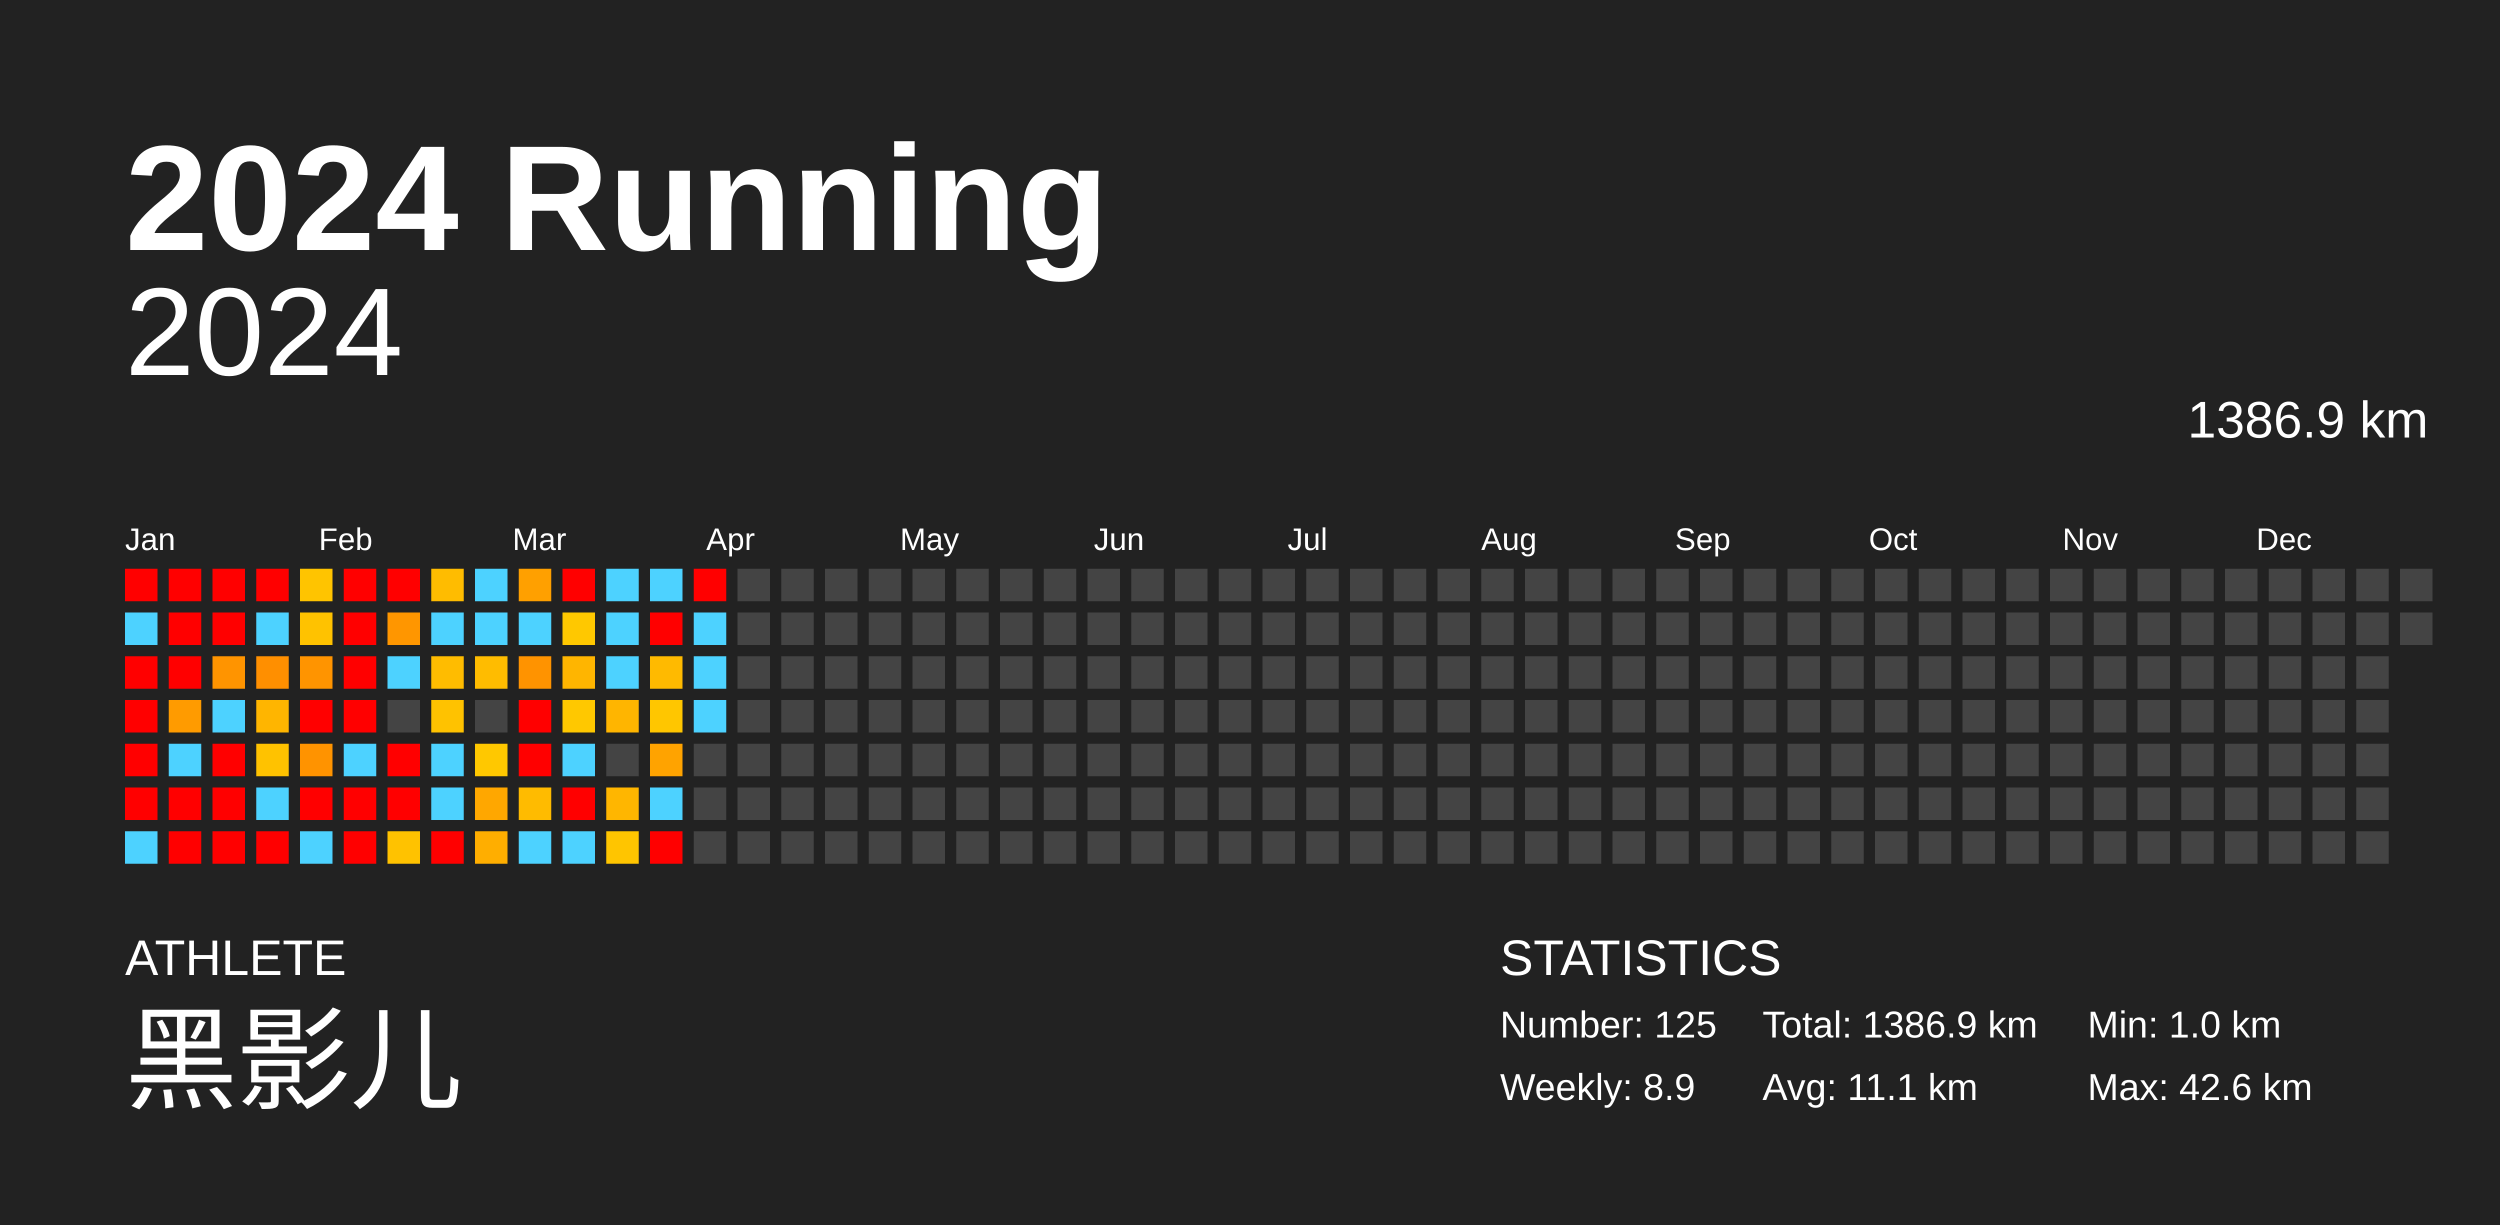
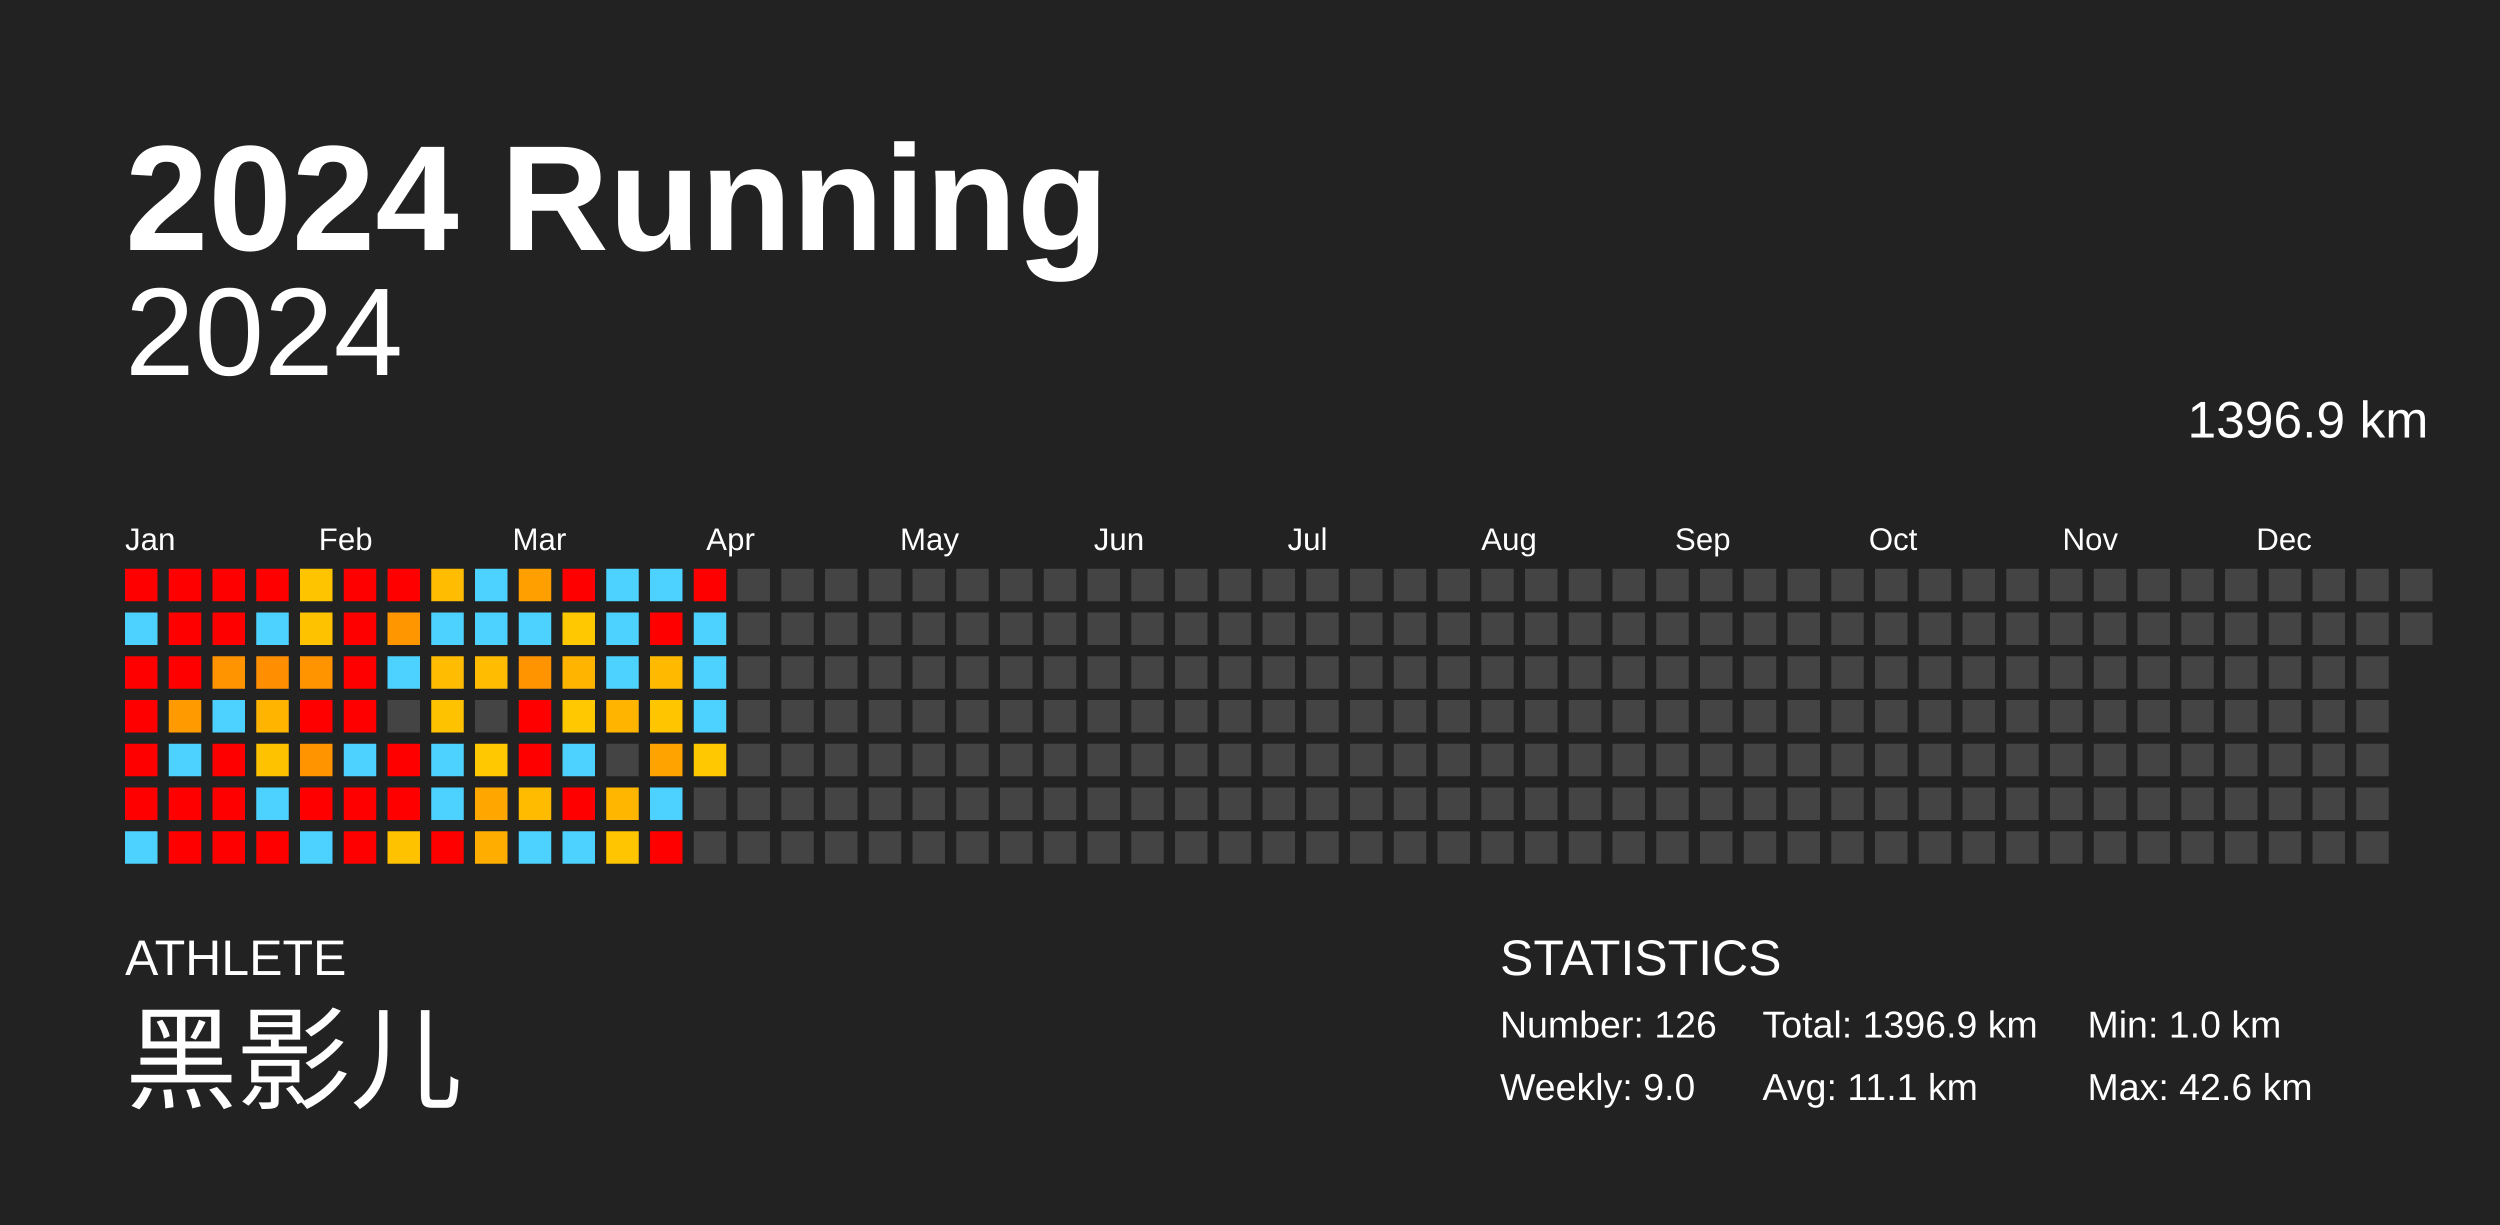
<svg xmlns="http://www.w3.org/2000/svg" baseProfile="full" height="98mm" version="1.1" viewBox="0,0,200,98" width="200mm">
  <defs />
  <rect fill="#222222" height="98" width="200" x="0" y="0" />
  <text fill="#FFFFFF" style="font-size:12px; font-family:Arial; font-weight:bold;" x="10" y="20">2024 Running</text>
  <text fill="#FFFFFF" style="font-size:4px; font-family:Arial" x="10" y="78">ATHLETE</text>
  <text fill="#FFFFFF" style="font-size:9px; font-family:Arial" x="10" y="88">黑影儿</text>
  <text fill="#FFFFFF" style="font-size:4px; font-family:Arial" x="120" y="78">STATISTICS</text>
-   <text fill="#FFFFFF" style="font-size:3px; font-family:Arial" x="120" y="83">Number: 125</text>
-   <text fill="#FFFFFF" style="font-size:3px; font-family:Arial" x="120" y="88">Weekly: 8.9</text>
-   <text fill="#FFFFFF" style="font-size:3px; font-family:Arial" x="141" y="83">Total: 1386.9 km</text>
+   <text fill="#FFFFFF" style="font-size:3px; font-family:Arial" x="120" y="83">Number: 126</text>
+   <text fill="#FFFFFF" style="font-size:3px; font-family:Arial" x="120" y="88">Weekly: 9.0</text>
+   <text fill="#FFFFFF" style="font-size:3px; font-family:Arial" x="141" y="83">Total: 1396.9 km</text>
  <text fill="#FFFFFF" style="font-size:3px; font-family:Arial" x="141" y="88">Avg: 11.1 km</text>
  <text fill="#FFFFFF" style="font-size:3px; font-family:Arial" x="167" y="83">Min: 1.0 km</text>
  <text fill="#FFFFFF" style="font-size:3px; font-family:Arial" x="167" y="88">Max: 42.6 km</text>
  <text alignment-baseline="hanging" fill="#FFFFFF" style="font-size:10.0px; font-family:Arial;" x="10" y="30">2024</text>
-   <text alignment-baseline="hanging" fill="#FFFFFF" style="font-size:4.125px; font-family:Arial;" x="175" y="35">1386.9 km</text>
+   <text alignment-baseline="hanging" fill="#FFFFFF" style="font-size:4.125px; font-family:Arial;" x="175" y="35">1396.9 km</text>
  <text fill="#FFFFFF" style="font-size:2.5px; font-family:Arial" x="10.0" y="44">Jan</text>
  <text fill="#FFFFFF" style="font-size:2.5px; font-family:Arial" x="25.5" y="44">Feb</text>
  <text fill="#FFFFFF" style="font-size:2.5px; font-family:Arial" x="41.0" y="44">Mar</text>
  <text fill="#FFFFFF" style="font-size:2.5px; font-family:Arial" x="56.5" y="44">Apr</text>
  <text fill="#FFFFFF" style="font-size:2.5px; font-family:Arial" x="72.0" y="44">May</text>
  <text fill="#FFFFFF" style="font-size:2.5px; font-family:Arial" x="87.5" y="44">Jun</text>
  <text fill="#FFFFFF" style="font-size:2.5px; font-family:Arial" x="103.0" y="44">Jul</text>
  <text fill="#FFFFFF" style="font-size:2.5px; font-family:Arial" x="118.5" y="44">Aug</text>
  <text fill="#FFFFFF" style="font-size:2.5px; font-family:Arial" x="134.0" y="44">Sep</text>
  <text fill="#FFFFFF" style="font-size:2.5px; font-family:Arial" x="149.5" y="44">Oct</text>
  <text fill="#FFFFFF" style="font-size:2.5px; font-family:Arial" x="165.0" y="44">Nov</text>
  <text fill="#FFFFFF" style="font-size:2.5px; font-family:Arial" x="180.5" y="44">Dec</text>
  <rect fill="red" height="2.6" width="2.6" x="10.0" y="45.5" />
  <rect fill="#4dd2ff" height="2.6" width="2.6" x="10.0" y="49.0" />
  <rect fill="red" height="2.6" width="2.6" x="10.0" y="52.5" />
  <rect fill="red" height="2.6" width="2.6" x="10.0" y="56.0" />
  <rect fill="red" height="2.6" width="2.6" x="10.0" y="59.5" />
  <rect fill="red" height="2.6" width="2.6" x="10.0" y="63.0" />
  <rect fill="#4dd2ff" height="2.6" width="2.6" x="10.0" y="66.5" />
  <rect fill="red" height="2.6" width="2.6" x="13.5" y="45.5" />
  <rect fill="red" height="2.6" width="2.6" x="13.5" y="49.0" />
  <rect fill="red" height="2.6" width="2.6" x="13.5" y="52.5" />
  <rect fill="#ff9b00" height="2.6" width="2.6" x="13.5" y="56.0" />
  <rect fill="#4dd2ff" height="2.6" width="2.6" x="13.5" y="59.5" />
  <rect fill="red" height="2.6" width="2.6" x="13.5" y="63.0" />
  <rect fill="red" height="2.6" width="2.6" x="13.5" y="66.5" />
  <rect fill="red" height="2.6" width="2.6" x="17.0" y="45.5" />
  <rect fill="red" height="2.6" width="2.6" x="17.0" y="49.0" />
  <rect fill="#ff9400" height="2.6" width="2.6" x="17.0" y="52.5" />
  <rect fill="#4dd2ff" height="2.6" width="2.6" x="17.0" y="56.0" />
  <rect fill="red" height="2.6" width="2.6" x="17.0" y="59.5" />
  <rect fill="red" height="2.6" width="2.6" x="17.0" y="63.0" />
  <rect fill="red" height="2.6" width="2.6" x="17.0" y="66.5" />
  <rect fill="red" height="2.6" width="2.6" x="20.5" y="45.5" />
  <rect fill="#4dd2ff" height="2.6" width="2.6" x="20.5" y="49.0" />
  <rect fill="#ff8f00" height="2.6" width="2.6" x="20.5" y="52.5" />
  <rect fill="#ffb500" height="2.6" width="2.6" x="20.5" y="56.0" />
  <rect fill="#ffc200" height="2.6" width="2.6" x="20.5" y="59.5" />
  <rect fill="#4dd2ff" height="2.6" width="2.6" x="20.5" y="63.0" />
  <rect fill="red" height="2.6" width="2.6" x="20.5" y="66.5" />
  <rect fill="#ffc400" height="2.6" width="2.6" x="24.0" y="45.5" />
  <rect fill="#ffc200" height="2.6" width="2.6" x="24.0" y="49.0" />
  <rect fill="#ff9400" height="2.6" width="2.6" x="24.0" y="52.5" />
  <rect fill="red" height="2.6" width="2.6" x="24.0" y="56.0" />
  <rect fill="#ff9300" height="2.6" width="2.6" x="24.0" y="59.5" />
  <rect fill="red" height="2.6" width="2.6" x="24.0" y="63.0" />
  <rect fill="#4dd2ff" height="2.6" width="2.6" x="24.0" y="66.5" />
  <rect fill="red" height="2.6" width="2.6" x="27.5" y="45.5" />
  <rect fill="red" height="2.6" width="2.6" x="27.5" y="49.0" />
  <rect fill="red" height="2.6" width="2.6" x="27.5" y="52.5" />
  <rect fill="red" height="2.6" width="2.6" x="27.5" y="56.0" />
  <rect fill="#4dd2ff" height="2.6" width="2.6" x="27.5" y="59.5" />
  <rect fill="red" height="2.6" width="2.6" x="27.5" y="63.0" />
  <rect fill="red" height="2.6" width="2.6" x="27.5" y="66.5" />
  <rect fill="red" height="2.6" width="2.6" x="31.0" y="45.5" />
  <rect fill="#ff9600" height="2.6" width="2.6" x="31.0" y="49.0" />
  <rect fill="#4dd2ff" height="2.6" width="2.6" x="31.0" y="52.5" />
  <rect fill="#444444" height="2.6" width="2.6" x="31.0" y="56.0" />
  <rect fill="red" height="2.6" width="2.6" x="31.0" y="59.5" />
  <rect fill="red" height="2.6" width="2.6" x="31.0" y="63.0" />
  <rect fill="#ffc200" height="2.6" width="2.6" x="31.0" y="66.5" />
  <rect fill="#ffbc00" height="2.6" width="2.6" x="34.5" y="45.5" />
  <rect fill="#4dd2ff" height="2.6" width="2.6" x="34.5" y="49.0" />
  <rect fill="#ffbc00" height="2.6" width="2.6" x="34.5" y="52.5" />
  <rect fill="#ffc200" height="2.6" width="2.6" x="34.5" y="56.0" />
  <rect fill="#4dd2ff" height="2.6" width="2.6" x="34.5" y="59.5" />
  <rect fill="#4dd2ff" height="2.6" width="2.6" x="34.5" y="63.0" />
  <rect fill="red" height="2.6" width="2.6" x="34.5" y="66.5" />
  <rect fill="#4dd2ff" height="2.6" width="2.6" x="38.0" y="45.5" />
  <rect fill="#4dd2ff" height="2.6" width="2.6" x="38.0" y="49.0" />
  <rect fill="#ffbc00" height="2.6" width="2.6" x="38.0" y="52.5" />
  <rect fill="#444444" height="2.6" width="2.6" x="38.0" y="56.0" />
  <rect fill="#ffc800" height="2.6" width="2.6" x="38.0" y="59.5" />
  <rect fill="#ffa700" height="2.6" width="2.6" x="38.0" y="63.0" />
  <rect fill="#ffae00" height="2.6" width="2.6" x="38.0" y="66.5" />
  <rect fill="#ffa000" height="2.6" width="2.6" x="41.5" y="45.5" />
  <rect fill="#4dd2ff" height="2.6" width="2.6" x="41.5" y="49.0" />
  <rect fill="#ff9300" height="2.6" width="2.6" x="41.5" y="52.5" />
  <rect fill="red" height="2.6" width="2.6" x="41.5" y="56.0" />
  <rect fill="red" height="2.6" width="2.6" x="41.5" y="59.5" />
  <rect fill="#ffbb00" height="2.6" width="2.6" x="41.5" y="63.0" />
  <rect fill="#4dd2ff" height="2.6" width="2.6" x="41.5" y="66.5" />
  <rect fill="red" height="2.6" width="2.6" x="45.0" y="45.5" />
  <rect fill="#ffc800" height="2.6" width="2.6" x="45.0" y="49.0" />
  <rect fill="#ffb500" height="2.6" width="2.6" x="45.0" y="52.5" />
  <rect fill="#ffc800" height="2.6" width="2.6" x="45.0" y="56.0" />
  <rect fill="#4dd2ff" height="2.6" width="2.6" x="45.0" y="59.5" />
  <rect fill="red" height="2.6" width="2.6" x="45.0" y="63.0" />
  <rect fill="#4dd2ff" height="2.6" width="2.6" x="45.0" y="66.5" />
  <rect fill="#4dd2ff" height="2.6" width="2.6" x="48.5" y="45.5" />
  <rect fill="#4dd2ff" height="2.6" width="2.6" x="48.5" y="49.0" />
  <rect fill="#4dd2ff" height="2.6" width="2.6" x="48.5" y="52.5" />
  <rect fill="#ffb500" height="2.6" width="2.6" x="48.5" y="56.0" />
  <rect fill="#444444" height="2.6" width="2.6" x="48.5" y="59.5" />
  <rect fill="#ffb600" height="2.6" width="2.6" x="48.5" y="63.0" />
  <rect fill="#ffc500" height="2.6" width="2.6" x="48.5" y="66.5" />
  <rect fill="#4dd2ff" height="2.6" width="2.6" x="52.0" y="45.5" />
  <rect fill="red" height="2.6" width="2.6" x="52.0" y="49.0" />
  <rect fill="#ffba00" height="2.6" width="2.6" x="52.0" y="52.5" />
  <rect fill="#ffc600" height="2.6" width="2.6" x="52.0" y="56.0" />
  <rect fill="#ffa300" height="2.6" width="2.6" x="52.0" y="59.5" />
  <rect fill="#4dd2ff" height="2.6" width="2.6" x="52.0" y="63.0" />
  <rect fill="red" height="2.6" width="2.6" x="52.0" y="66.5" />
  <rect fill="red" height="2.6" width="2.6" x="55.5" y="45.5" />
  <rect fill="#4dd2ff" height="2.6" width="2.6" x="55.5" y="49.0" />
  <rect fill="#4dd2ff" height="2.6" width="2.6" x="55.5" y="52.5" />
  <rect fill="#4dd2ff" height="2.6" width="2.6" x="55.5" y="56.0" />
-   <rect fill="#444444" height="2.6" width="2.6" x="55.5" y="59.5" />
+   <rect fill="#ffc800" height="2.6" width="2.6" x="55.5" y="59.5" />
  <rect fill="#444444" height="2.6" width="2.6" x="55.5" y="63.0" />
  <rect fill="#444444" height="2.6" width="2.6" x="55.5" y="66.5" />
  <rect fill="#444444" height="2.6" width="2.6" x="59.0" y="45.5" />
  <rect fill="#444444" height="2.6" width="2.6" x="59.0" y="49.0" />
  <rect fill="#444444" height="2.6" width="2.6" x="59.0" y="52.5" />
  <rect fill="#444444" height="2.6" width="2.6" x="59.0" y="56.0" />
  <rect fill="#444444" height="2.6" width="2.6" x="59.0" y="59.5" />
  <rect fill="#444444" height="2.6" width="2.6" x="59.0" y="63.0" />
  <rect fill="#444444" height="2.6" width="2.6" x="59.0" y="66.5" />
  <rect fill="#444444" height="2.6" width="2.6" x="62.5" y="45.5" />
  <rect fill="#444444" height="2.6" width="2.6" x="62.5" y="49.0" />
  <rect fill="#444444" height="2.6" width="2.6" x="62.5" y="52.5" />
  <rect fill="#444444" height="2.6" width="2.6" x="62.5" y="56.0" />
  <rect fill="#444444" height="2.6" width="2.6" x="62.5" y="59.5" />
  <rect fill="#444444" height="2.6" width="2.6" x="62.5" y="63.0" />
  <rect fill="#444444" height="2.6" width="2.6" x="62.5" y="66.5" />
  <rect fill="#444444" height="2.6" width="2.6" x="66.0" y="45.5" />
  <rect fill="#444444" height="2.6" width="2.6" x="66.0" y="49.0" />
  <rect fill="#444444" height="2.6" width="2.6" x="66.0" y="52.5" />
  <rect fill="#444444" height="2.6" width="2.6" x="66.0" y="56.0" />
  <rect fill="#444444" height="2.6" width="2.6" x="66.0" y="59.5" />
  <rect fill="#444444" height="2.6" width="2.6" x="66.0" y="63.0" />
  <rect fill="#444444" height="2.6" width="2.6" x="66.0" y="66.5" />
  <rect fill="#444444" height="2.6" width="2.6" x="69.5" y="45.5" />
  <rect fill="#444444" height="2.6" width="2.6" x="69.5" y="49.0" />
  <rect fill="#444444" height="2.6" width="2.6" x="69.5" y="52.5" />
  <rect fill="#444444" height="2.6" width="2.6" x="69.5" y="56.0" />
  <rect fill="#444444" height="2.6" width="2.6" x="69.5" y="59.5" />
  <rect fill="#444444" height="2.6" width="2.6" x="69.5" y="63.0" />
  <rect fill="#444444" height="2.6" width="2.6" x="69.5" y="66.5" />
  <rect fill="#444444" height="2.6" width="2.6" x="73.0" y="45.5" />
  <rect fill="#444444" height="2.6" width="2.6" x="73.0" y="49.0" />
  <rect fill="#444444" height="2.6" width="2.6" x="73.0" y="52.5" />
  <rect fill="#444444" height="2.6" width="2.6" x="73.0" y="56.0" />
  <rect fill="#444444" height="2.6" width="2.6" x="73.0" y="59.5" />
  <rect fill="#444444" height="2.6" width="2.6" x="73.0" y="63.0" />
  <rect fill="#444444" height="2.6" width="2.6" x="73.0" y="66.5" />
  <rect fill="#444444" height="2.6" width="2.6" x="76.5" y="45.5" />
  <rect fill="#444444" height="2.6" width="2.6" x="76.5" y="49.0" />
  <rect fill="#444444" height="2.6" width="2.6" x="76.5" y="52.5" />
  <rect fill="#444444" height="2.6" width="2.6" x="76.5" y="56.0" />
  <rect fill="#444444" height="2.6" width="2.6" x="76.5" y="59.5" />
  <rect fill="#444444" height="2.6" width="2.6" x="76.5" y="63.0" />
  <rect fill="#444444" height="2.6" width="2.6" x="76.5" y="66.5" />
  <rect fill="#444444" height="2.6" width="2.6" x="80.0" y="45.5" />
  <rect fill="#444444" height="2.6" width="2.6" x="80.0" y="49.0" />
  <rect fill="#444444" height="2.6" width="2.6" x="80.0" y="52.5" />
  <rect fill="#444444" height="2.6" width="2.6" x="80.0" y="56.0" />
  <rect fill="#444444" height="2.6" width="2.6" x="80.0" y="59.5" />
  <rect fill="#444444" height="2.6" width="2.6" x="80.0" y="63.0" />
  <rect fill="#444444" height="2.6" width="2.6" x="80.0" y="66.5" />
  <rect fill="#444444" height="2.6" width="2.6" x="83.5" y="45.5" />
  <rect fill="#444444" height="2.6" width="2.6" x="83.5" y="49.0" />
  <rect fill="#444444" height="2.6" width="2.6" x="83.5" y="52.5" />
  <rect fill="#444444" height="2.6" width="2.6" x="83.5" y="56.0" />
  <rect fill="#444444" height="2.6" width="2.6" x="83.5" y="59.5" />
  <rect fill="#444444" height="2.6" width="2.6" x="83.5" y="63.0" />
  <rect fill="#444444" height="2.6" width="2.6" x="83.5" y="66.5" />
  <rect fill="#444444" height="2.6" width="2.6" x="87.0" y="45.5" />
  <rect fill="#444444" height="2.6" width="2.6" x="87.0" y="49.0" />
  <rect fill="#444444" height="2.6" width="2.6" x="87.0" y="52.5" />
  <rect fill="#444444" height="2.6" width="2.6" x="87.0" y="56.0" />
  <rect fill="#444444" height="2.6" width="2.6" x="87.0" y="59.5" />
  <rect fill="#444444" height="2.6" width="2.6" x="87.0" y="63.0" />
  <rect fill="#444444" height="2.6" width="2.6" x="87.0" y="66.5" />
  <rect fill="#444444" height="2.6" width="2.6" x="90.5" y="45.5" />
  <rect fill="#444444" height="2.6" width="2.6" x="90.5" y="49.0" />
  <rect fill="#444444" height="2.6" width="2.6" x="90.5" y="52.5" />
  <rect fill="#444444" height="2.6" width="2.6" x="90.5" y="56.0" />
  <rect fill="#444444" height="2.6" width="2.6" x="90.5" y="59.5" />
  <rect fill="#444444" height="2.6" width="2.6" x="90.5" y="63.0" />
  <rect fill="#444444" height="2.6" width="2.6" x="90.5" y="66.5" />
  <rect fill="#444444" height="2.6" width="2.6" x="94.0" y="45.5" />
  <rect fill="#444444" height="2.6" width="2.6" x="94.0" y="49.0" />
  <rect fill="#444444" height="2.6" width="2.6" x="94.0" y="52.5" />
  <rect fill="#444444" height="2.6" width="2.6" x="94.0" y="56.0" />
  <rect fill="#444444" height="2.6" width="2.6" x="94.0" y="59.5" />
  <rect fill="#444444" height="2.6" width="2.6" x="94.0" y="63.0" />
  <rect fill="#444444" height="2.6" width="2.6" x="94.0" y="66.5" />
  <rect fill="#444444" height="2.6" width="2.6" x="97.5" y="45.5" />
  <rect fill="#444444" height="2.6" width="2.6" x="97.5" y="49.0" />
  <rect fill="#444444" height="2.6" width="2.6" x="97.5" y="52.5" />
  <rect fill="#444444" height="2.6" width="2.6" x="97.5" y="56.0" />
  <rect fill="#444444" height="2.6" width="2.6" x="97.5" y="59.5" />
  <rect fill="#444444" height="2.6" width="2.6" x="97.5" y="63.0" />
  <rect fill="#444444" height="2.6" width="2.6" x="97.5" y="66.5" />
  <rect fill="#444444" height="2.6" width="2.6" x="101.0" y="45.5" />
  <rect fill="#444444" height="2.6" width="2.6" x="101.0" y="49.0" />
  <rect fill="#444444" height="2.6" width="2.6" x="101.0" y="52.5" />
  <rect fill="#444444" height="2.6" width="2.6" x="101.0" y="56.0" />
  <rect fill="#444444" height="2.6" width="2.6" x="101.0" y="59.5" />
  <rect fill="#444444" height="2.6" width="2.6" x="101.0" y="63.0" />
  <rect fill="#444444" height="2.6" width="2.6" x="101.0" y="66.5" />
  <rect fill="#444444" height="2.6" width="2.6" x="104.5" y="45.5" />
  <rect fill="#444444" height="2.6" width="2.6" x="104.5" y="49.0" />
  <rect fill="#444444" height="2.6" width="2.6" x="104.5" y="52.5" />
  <rect fill="#444444" height="2.6" width="2.6" x="104.5" y="56.0" />
  <rect fill="#444444" height="2.6" width="2.6" x="104.5" y="59.5" />
  <rect fill="#444444" height="2.6" width="2.6" x="104.5" y="63.0" />
  <rect fill="#444444" height="2.6" width="2.6" x="104.5" y="66.5" />
  <rect fill="#444444" height="2.6" width="2.6" x="108.0" y="45.5" />
  <rect fill="#444444" height="2.6" width="2.6" x="108.0" y="49.0" />
  <rect fill="#444444" height="2.6" width="2.6" x="108.0" y="52.5" />
  <rect fill="#444444" height="2.6" width="2.6" x="108.0" y="56.0" />
  <rect fill="#444444" height="2.6" width="2.6" x="108.0" y="59.5" />
  <rect fill="#444444" height="2.6" width="2.6" x="108.0" y="63.0" />
  <rect fill="#444444" height="2.6" width="2.6" x="108.0" y="66.5" />
  <rect fill="#444444" height="2.6" width="2.6" x="111.5" y="45.5" />
  <rect fill="#444444" height="2.6" width="2.6" x="111.5" y="49.0" />
  <rect fill="#444444" height="2.6" width="2.6" x="111.5" y="52.5" />
  <rect fill="#444444" height="2.6" width="2.6" x="111.5" y="56.0" />
  <rect fill="#444444" height="2.6" width="2.6" x="111.5" y="59.5" />
  <rect fill="#444444" height="2.6" width="2.6" x="111.5" y="63.0" />
  <rect fill="#444444" height="2.6" width="2.6" x="111.5" y="66.5" />
  <rect fill="#444444" height="2.6" width="2.6" x="115.0" y="45.5" />
  <rect fill="#444444" height="2.6" width="2.6" x="115.0" y="49.0" />
  <rect fill="#444444" height="2.6" width="2.6" x="115.0" y="52.5" />
  <rect fill="#444444" height="2.6" width="2.6" x="115.0" y="56.0" />
  <rect fill="#444444" height="2.6" width="2.6" x="115.0" y="59.5" />
  <rect fill="#444444" height="2.6" width="2.6" x="115.0" y="63.0" />
  <rect fill="#444444" height="2.6" width="2.6" x="115.0" y="66.5" />
  <rect fill="#444444" height="2.6" width="2.6" x="118.5" y="45.5" />
  <rect fill="#444444" height="2.6" width="2.6" x="118.5" y="49.0" />
  <rect fill="#444444" height="2.6" width="2.6" x="118.5" y="52.5" />
  <rect fill="#444444" height="2.6" width="2.6" x="118.5" y="56.0" />
  <rect fill="#444444" height="2.6" width="2.6" x="118.5" y="59.5" />
  <rect fill="#444444" height="2.6" width="2.6" x="118.5" y="63.0" />
  <rect fill="#444444" height="2.6" width="2.6" x="118.5" y="66.5" />
  <rect fill="#444444" height="2.6" width="2.6" x="122.0" y="45.5" />
  <rect fill="#444444" height="2.6" width="2.6" x="122.0" y="49.0" />
  <rect fill="#444444" height="2.6" width="2.6" x="122.0" y="52.5" />
  <rect fill="#444444" height="2.6" width="2.6" x="122.0" y="56.0" />
  <rect fill="#444444" height="2.6" width="2.6" x="122.0" y="59.5" />
  <rect fill="#444444" height="2.6" width="2.6" x="122.0" y="63.0" />
  <rect fill="#444444" height="2.6" width="2.6" x="122.0" y="66.5" />
  <rect fill="#444444" height="2.6" width="2.6" x="125.5" y="45.5" />
  <rect fill="#444444" height="2.6" width="2.6" x="125.5" y="49.0" />
  <rect fill="#444444" height="2.6" width="2.6" x="125.5" y="52.5" />
  <rect fill="#444444" height="2.6" width="2.6" x="125.5" y="56.0" />
  <rect fill="#444444" height="2.6" width="2.6" x="125.5" y="59.5" />
  <rect fill="#444444" height="2.6" width="2.6" x="125.5" y="63.0" />
  <rect fill="#444444" height="2.6" width="2.6" x="125.5" y="66.5" />
  <rect fill="#444444" height="2.6" width="2.6" x="129.0" y="45.5" />
  <rect fill="#444444" height="2.6" width="2.6" x="129.0" y="49.0" />
  <rect fill="#444444" height="2.6" width="2.6" x="129.0" y="52.5" />
  <rect fill="#444444" height="2.6" width="2.6" x="129.0" y="56.0" />
  <rect fill="#444444" height="2.6" width="2.6" x="129.0" y="59.5" />
  <rect fill="#444444" height="2.6" width="2.6" x="129.0" y="63.0" />
  <rect fill="#444444" height="2.6" width="2.6" x="129.0" y="66.5" />
  <rect fill="#444444" height="2.6" width="2.6" x="132.5" y="45.5" />
  <rect fill="#444444" height="2.6" width="2.6" x="132.5" y="49.0" />
  <rect fill="#444444" height="2.6" width="2.6" x="132.5" y="52.5" />
  <rect fill="#444444" height="2.6" width="2.6" x="132.5" y="56.0" />
  <rect fill="#444444" height="2.6" width="2.6" x="132.5" y="59.5" />
  <rect fill="#444444" height="2.6" width="2.6" x="132.5" y="63.0" />
  <rect fill="#444444" height="2.6" width="2.6" x="132.5" y="66.5" />
  <rect fill="#444444" height="2.6" width="2.6" x="136.0" y="45.5" />
  <rect fill="#444444" height="2.6" width="2.6" x="136.0" y="49.0" />
  <rect fill="#444444" height="2.6" width="2.6" x="136.0" y="52.5" />
  <rect fill="#444444" height="2.6" width="2.6" x="136.0" y="56.0" />
  <rect fill="#444444" height="2.6" width="2.6" x="136.0" y="59.5" />
  <rect fill="#444444" height="2.6" width="2.6" x="136.0" y="63.0" />
  <rect fill="#444444" height="2.6" width="2.6" x="136.0" y="66.5" />
  <rect fill="#444444" height="2.6" width="2.6" x="139.5" y="45.5" />
  <rect fill="#444444" height="2.6" width="2.6" x="139.5" y="49.0" />
  <rect fill="#444444" height="2.6" width="2.6" x="139.5" y="52.5" />
  <rect fill="#444444" height="2.6" width="2.6" x="139.5" y="56.0" />
  <rect fill="#444444" height="2.6" width="2.6" x="139.5" y="59.5" />
  <rect fill="#444444" height="2.6" width="2.6" x="139.5" y="63.0" />
  <rect fill="#444444" height="2.6" width="2.6" x="139.5" y="66.5" />
  <rect fill="#444444" height="2.6" width="2.6" x="143.0" y="45.5" />
  <rect fill="#444444" height="2.6" width="2.6" x="143.0" y="49.0" />
  <rect fill="#444444" height="2.6" width="2.6" x="143.0" y="52.5" />
  <rect fill="#444444" height="2.6" width="2.6" x="143.0" y="56.0" />
  <rect fill="#444444" height="2.6" width="2.6" x="143.0" y="59.5" />
  <rect fill="#444444" height="2.6" width="2.6" x="143.0" y="63.0" />
  <rect fill="#444444" height="2.6" width="2.6" x="143.0" y="66.5" />
  <rect fill="#444444" height="2.6" width="2.6" x="146.5" y="45.5" />
  <rect fill="#444444" height="2.6" width="2.6" x="146.5" y="49.0" />
  <rect fill="#444444" height="2.6" width="2.6" x="146.5" y="52.5" />
  <rect fill="#444444" height="2.6" width="2.6" x="146.5" y="56.0" />
  <rect fill="#444444" height="2.6" width="2.6" x="146.5" y="59.5" />
  <rect fill="#444444" height="2.6" width="2.6" x="146.5" y="63.0" />
  <rect fill="#444444" height="2.6" width="2.6" x="146.5" y="66.5" />
  <rect fill="#444444" height="2.6" width="2.6" x="150.0" y="45.5" />
  <rect fill="#444444" height="2.6" width="2.6" x="150.0" y="49.0" />
  <rect fill="#444444" height="2.6" width="2.6" x="150.0" y="52.5" />
  <rect fill="#444444" height="2.6" width="2.6" x="150.0" y="56.0" />
  <rect fill="#444444" height="2.6" width="2.6" x="150.0" y="59.5" />
  <rect fill="#444444" height="2.6" width="2.6" x="150.0" y="63.0" />
  <rect fill="#444444" height="2.6" width="2.6" x="150.0" y="66.5" />
  <rect fill="#444444" height="2.6" width="2.6" x="153.5" y="45.5" />
  <rect fill="#444444" height="2.6" width="2.6" x="153.5" y="49.0" />
  <rect fill="#444444" height="2.6" width="2.6" x="153.5" y="52.5" />
  <rect fill="#444444" height="2.6" width="2.6" x="153.5" y="56.0" />
  <rect fill="#444444" height="2.6" width="2.6" x="153.5" y="59.5" />
  <rect fill="#444444" height="2.6" width="2.6" x="153.5" y="63.0" />
  <rect fill="#444444" height="2.6" width="2.6" x="153.5" y="66.5" />
  <rect fill="#444444" height="2.6" width="2.6" x="157.0" y="45.5" />
  <rect fill="#444444" height="2.6" width="2.6" x="157.0" y="49.0" />
  <rect fill="#444444" height="2.6" width="2.6" x="157.0" y="52.5" />
  <rect fill="#444444" height="2.6" width="2.6" x="157.0" y="56.0" />
  <rect fill="#444444" height="2.6" width="2.6" x="157.0" y="59.5" />
  <rect fill="#444444" height="2.6" width="2.6" x="157.0" y="63.0" />
  <rect fill="#444444" height="2.6" width="2.6" x="157.0" y="66.5" />
  <rect fill="#444444" height="2.6" width="2.6" x="160.5" y="45.5" />
  <rect fill="#444444" height="2.6" width="2.6" x="160.5" y="49.0" />
  <rect fill="#444444" height="2.6" width="2.6" x="160.5" y="52.5" />
  <rect fill="#444444" height="2.6" width="2.6" x="160.5" y="56.0" />
  <rect fill="#444444" height="2.6" width="2.6" x="160.5" y="59.5" />
  <rect fill="#444444" height="2.6" width="2.6" x="160.5" y="63.0" />
  <rect fill="#444444" height="2.6" width="2.6" x="160.5" y="66.5" />
  <rect fill="#444444" height="2.6" width="2.6" x="164.0" y="45.5" />
  <rect fill="#444444" height="2.6" width="2.6" x="164.0" y="49.0" />
  <rect fill="#444444" height="2.6" width="2.6" x="164.0" y="52.5" />
  <rect fill="#444444" height="2.6" width="2.6" x="164.0" y="56.0" />
  <rect fill="#444444" height="2.6" width="2.6" x="164.0" y="59.5" />
  <rect fill="#444444" height="2.6" width="2.6" x="164.0" y="63.0" />
  <rect fill="#444444" height="2.6" width="2.6" x="164.0" y="66.5" />
  <rect fill="#444444" height="2.6" width="2.6" x="167.5" y="45.5" />
  <rect fill="#444444" height="2.6" width="2.6" x="167.5" y="49.0" />
  <rect fill="#444444" height="2.6" width="2.6" x="167.5" y="52.5" />
  <rect fill="#444444" height="2.6" width="2.6" x="167.5" y="56.0" />
  <rect fill="#444444" height="2.6" width="2.6" x="167.5" y="59.5" />
  <rect fill="#444444" height="2.6" width="2.6" x="167.5" y="63.0" />
  <rect fill="#444444" height="2.6" width="2.6" x="167.5" y="66.5" />
  <rect fill="#444444" height="2.6" width="2.6" x="171.0" y="45.5" />
  <rect fill="#444444" height="2.6" width="2.6" x="171.0" y="49.0" />
  <rect fill="#444444" height="2.6" width="2.6" x="171.0" y="52.5" />
  <rect fill="#444444" height="2.6" width="2.6" x="171.0" y="56.0" />
  <rect fill="#444444" height="2.6" width="2.6" x="171.0" y="59.5" />
  <rect fill="#444444" height="2.6" width="2.6" x="171.0" y="63.0" />
  <rect fill="#444444" height="2.6" width="2.6" x="171.0" y="66.5" />
  <rect fill="#444444" height="2.6" width="2.6" x="174.5" y="45.5" />
  <rect fill="#444444" height="2.6" width="2.6" x="174.5" y="49.0" />
  <rect fill="#444444" height="2.6" width="2.6" x="174.5" y="52.5" />
  <rect fill="#444444" height="2.6" width="2.6" x="174.5" y="56.0" />
  <rect fill="#444444" height="2.6" width="2.6" x="174.5" y="59.5" />
  <rect fill="#444444" height="2.6" width="2.6" x="174.5" y="63.0" />
  <rect fill="#444444" height="2.6" width="2.6" x="174.5" y="66.5" />
  <rect fill="#444444" height="2.6" width="2.6" x="178.0" y="45.5" />
  <rect fill="#444444" height="2.6" width="2.6" x="178.0" y="49.0" />
  <rect fill="#444444" height="2.6" width="2.6" x="178.0" y="52.5" />
  <rect fill="#444444" height="2.6" width="2.6" x="178.0" y="56.0" />
  <rect fill="#444444" height="2.6" width="2.6" x="178.0" y="59.5" />
  <rect fill="#444444" height="2.6" width="2.6" x="178.0" y="63.0" />
  <rect fill="#444444" height="2.6" width="2.6" x="178.0" y="66.5" />
  <rect fill="#444444" height="2.6" width="2.6" x="181.5" y="45.5" />
  <rect fill="#444444" height="2.6" width="2.6" x="181.5" y="49.0" />
  <rect fill="#444444" height="2.6" width="2.6" x="181.5" y="52.5" />
  <rect fill="#444444" height="2.6" width="2.6" x="181.5" y="56.0" />
  <rect fill="#444444" height="2.6" width="2.6" x="181.5" y="59.5" />
  <rect fill="#444444" height="2.6" width="2.6" x="181.5" y="63.0" />
  <rect fill="#444444" height="2.6" width="2.6" x="181.5" y="66.5" />
  <rect fill="#444444" height="2.6" width="2.6" x="185.0" y="45.5" />
  <rect fill="#444444" height="2.6" width="2.6" x="185.0" y="49.0" />
  <rect fill="#444444" height="2.6" width="2.6" x="185.0" y="52.5" />
  <rect fill="#444444" height="2.6" width="2.6" x="185.0" y="56.0" />
  <rect fill="#444444" height="2.6" width="2.6" x="185.0" y="59.5" />
  <rect fill="#444444" height="2.6" width="2.6" x="185.0" y="63.0" />
  <rect fill="#444444" height="2.6" width="2.6" x="185.0" y="66.5" />
  <rect fill="#444444" height="2.6" width="2.6" x="188.5" y="45.5" />
  <rect fill="#444444" height="2.6" width="2.6" x="188.5" y="49.0" />
  <rect fill="#444444" height="2.6" width="2.6" x="188.5" y="52.5" />
  <rect fill="#444444" height="2.6" width="2.6" x="188.5" y="56.0" />
  <rect fill="#444444" height="2.6" width="2.6" x="188.5" y="59.5" />
  <rect fill="#444444" height="2.6" width="2.6" x="188.5" y="63.0" />
  <rect fill="#444444" height="2.6" width="2.6" x="188.5" y="66.5" />
  <rect fill="#444444" height="2.6" width="2.6" x="192.0" y="45.5" />
  <rect fill="#444444" height="2.6" width="2.6" x="192.0" y="49.0" />
</svg>
